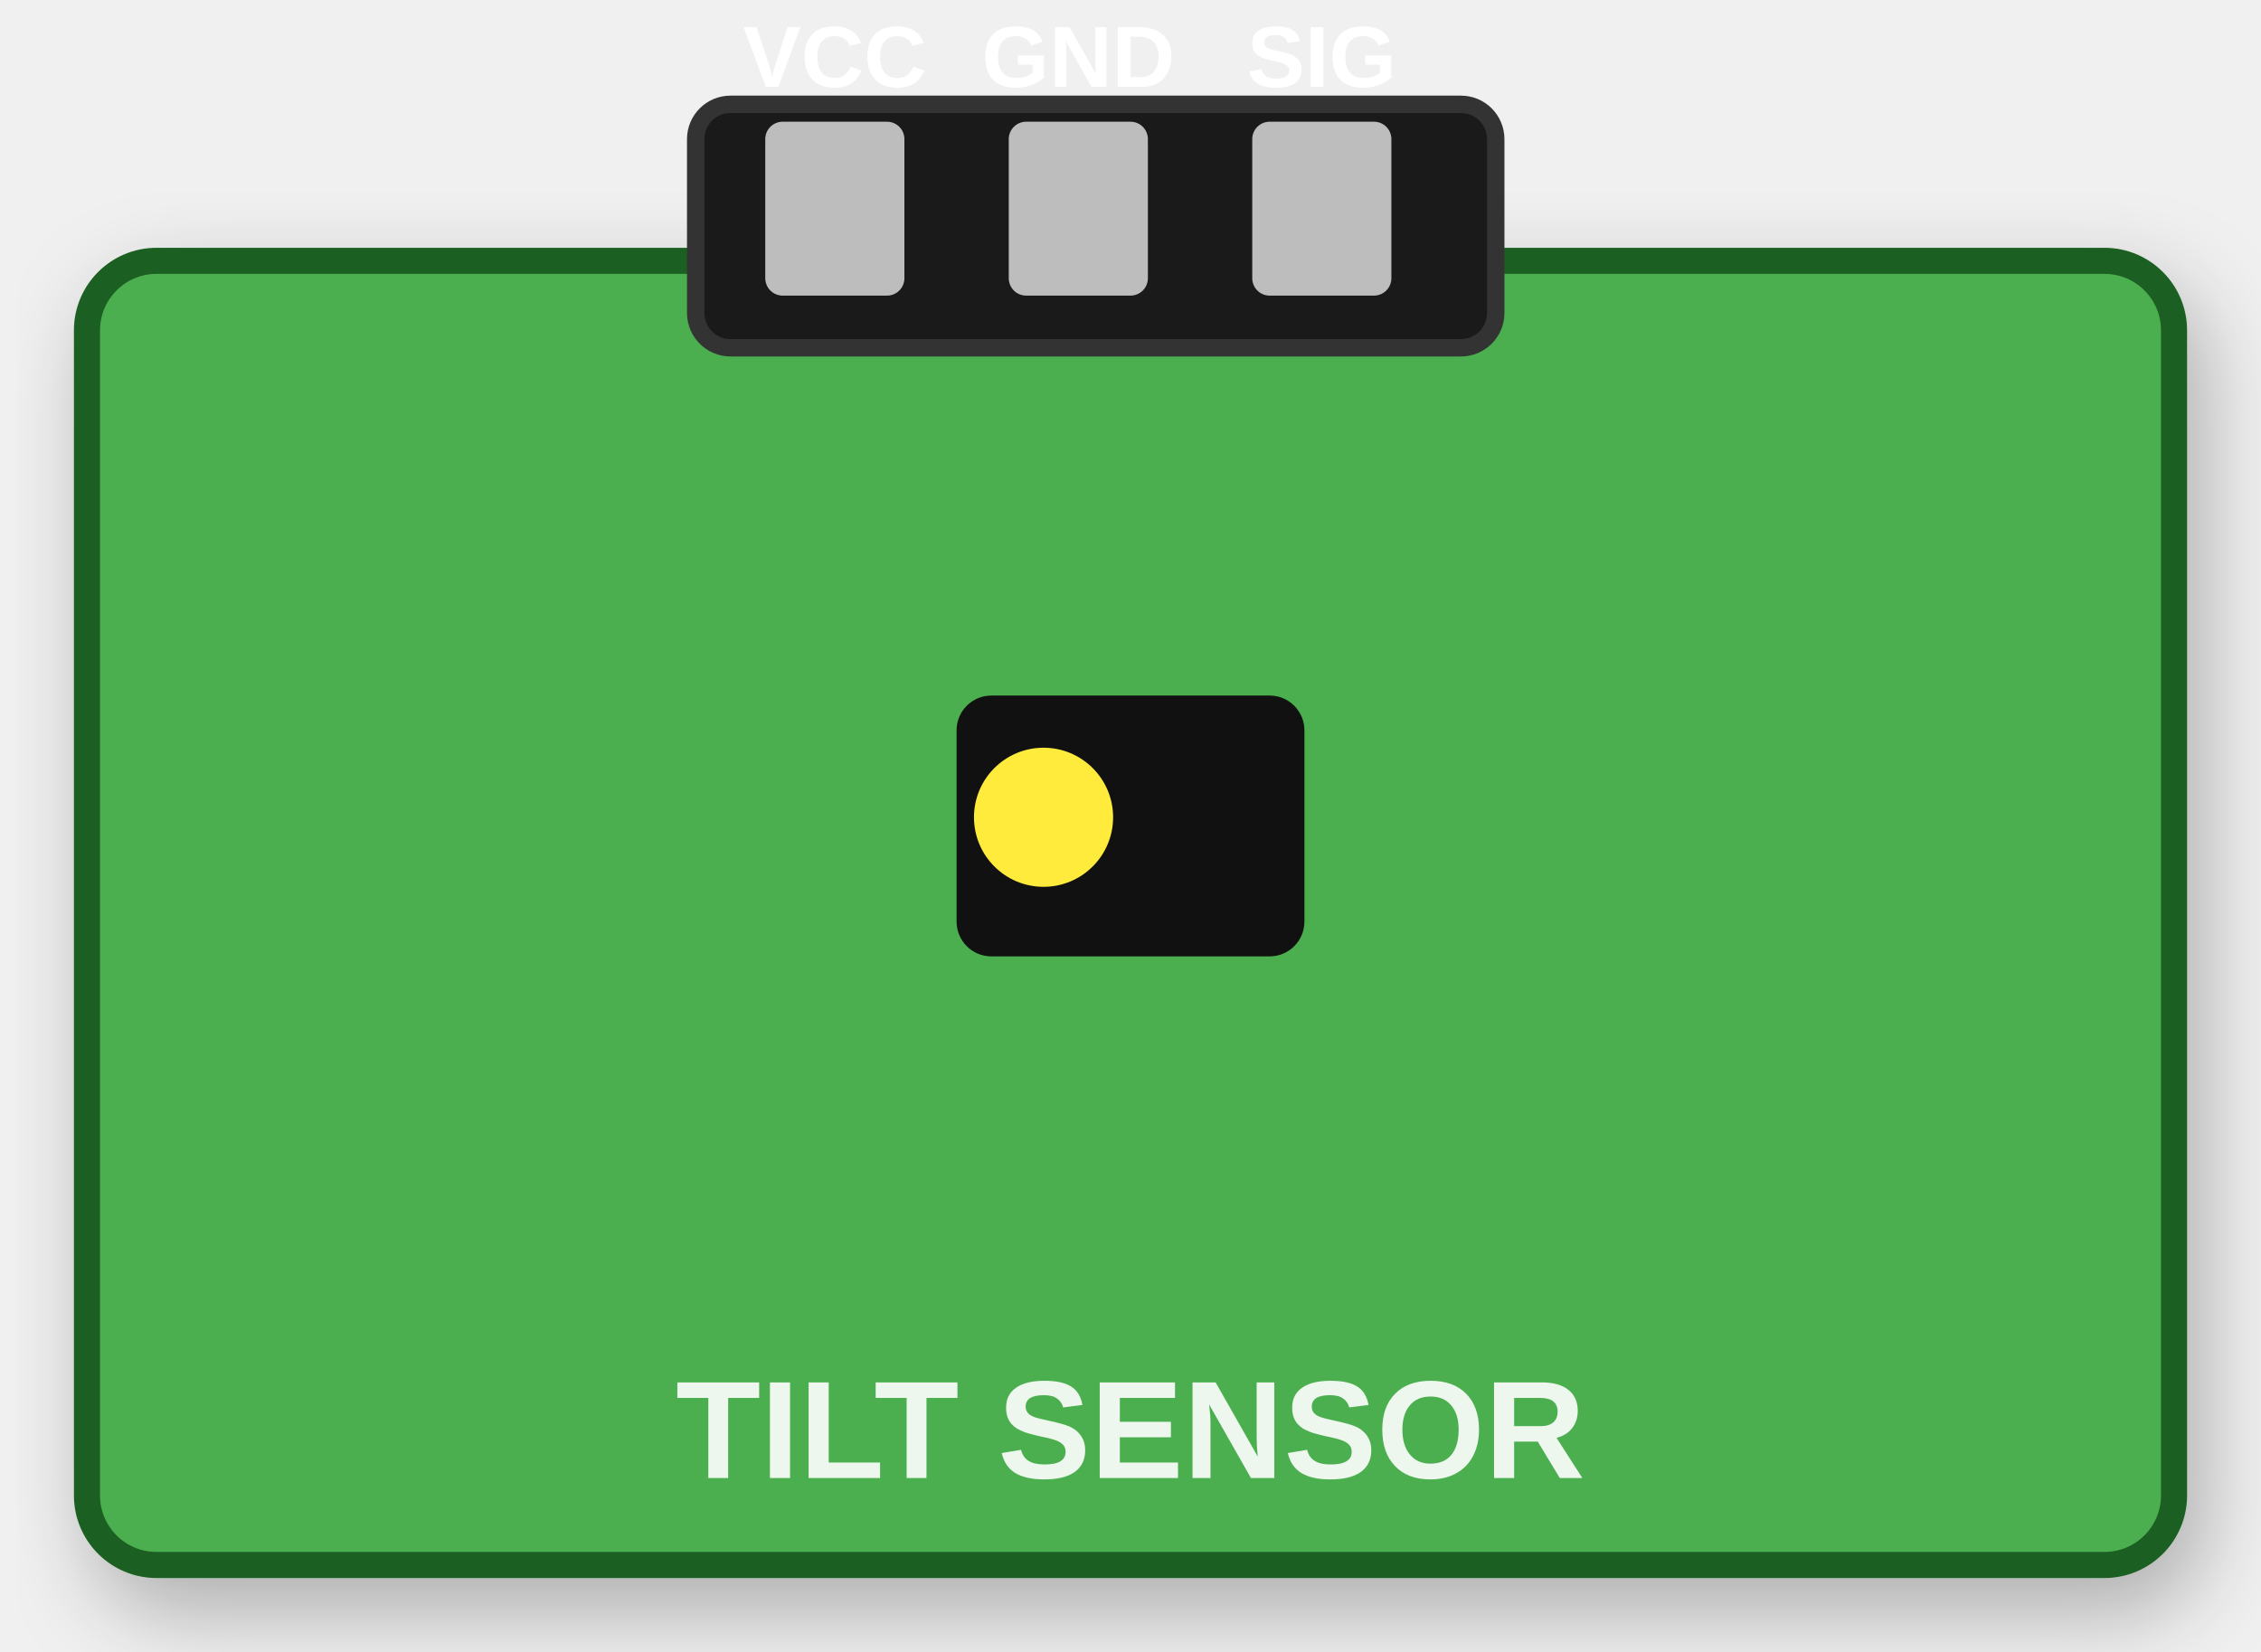
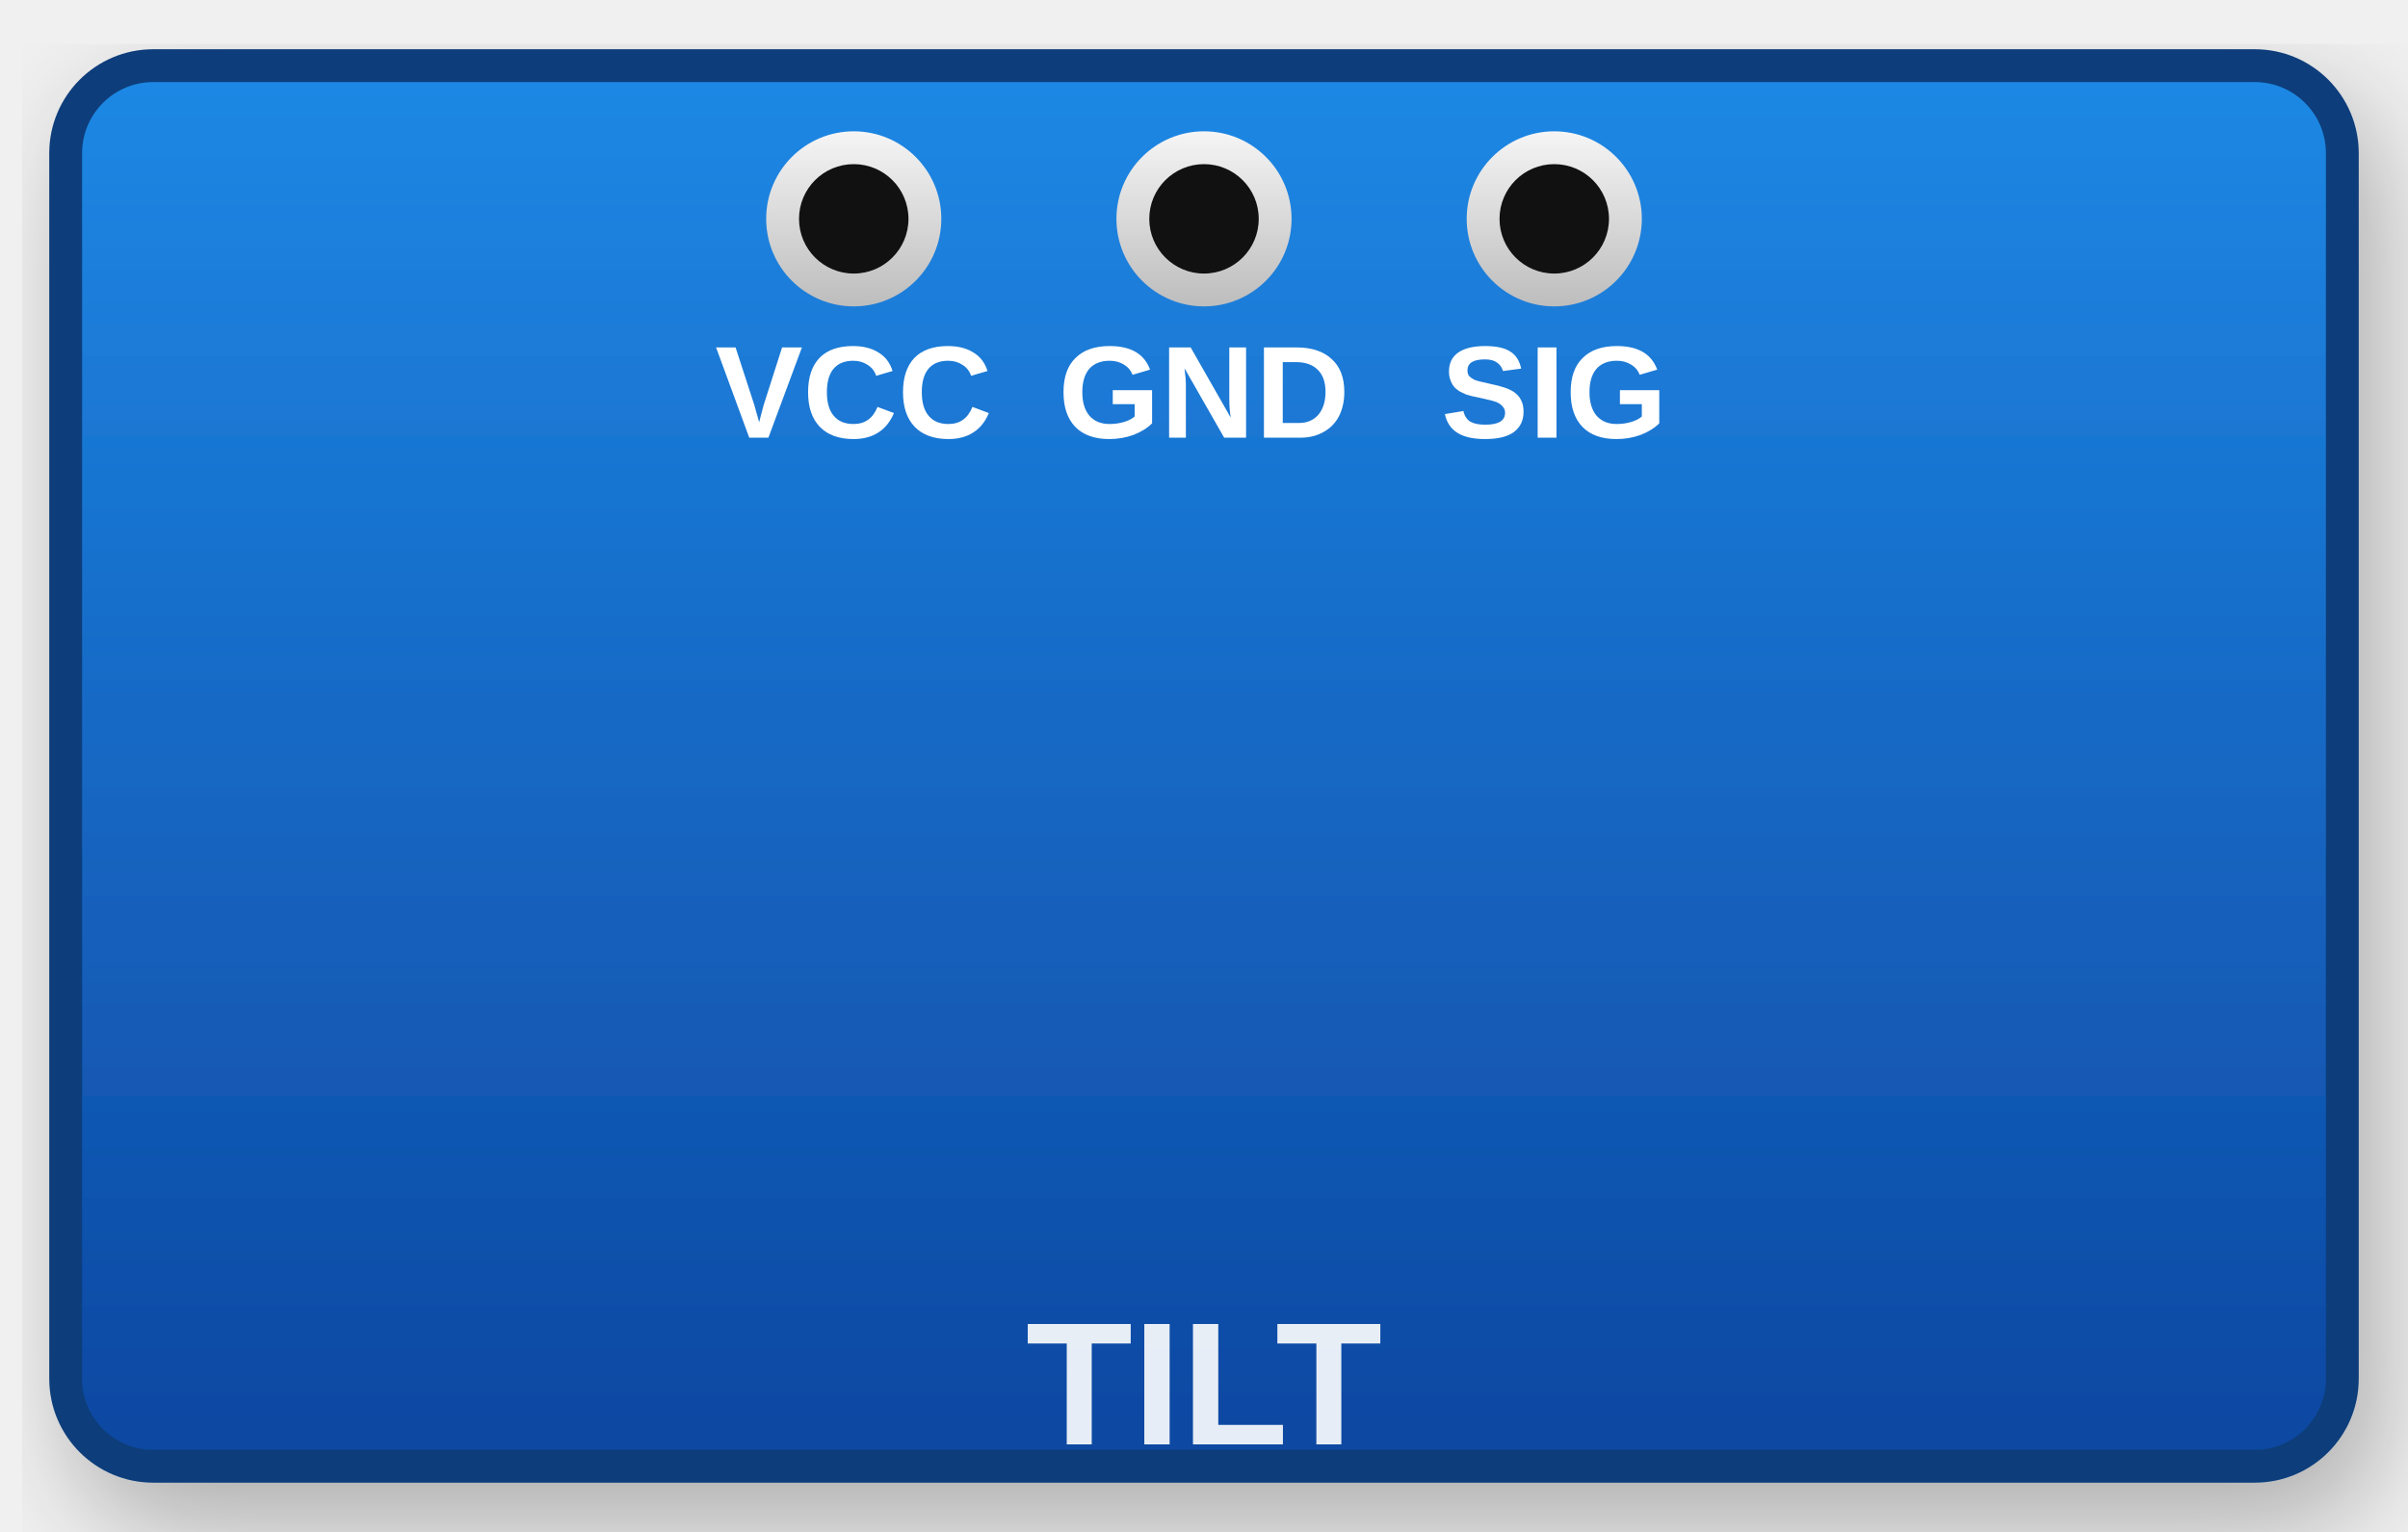
- <svg xmlns="http://www.w3.org/2000/svg" viewBox="0 0 130 95" width="130" height="95">
+ <svg xmlns="http://www.w3.org/2000/svg" viewBox="0 0 110 70" width="110" height="70">
  <defs>
-     <filter id="sh-tilt-sensor" x="-8%" y="-8%" width="116%" height="116%">
+     <linearGradient id="pcb-tilt" x1="0" y1="0" x2="0" y2="1">
+       <stop offset="0%" stop-color="#1E88E5" />
+       <stop offset="100%" stop-color="#0D47A1" />
+     </linearGradient>
+     <linearGradient id="pcbTeal-tilt" x1="0" y1="0" x2="0" y2="1">
+       <stop offset="0%" stop-color="#00939d" />
+       <stop offset="100%" stop-color="#007982" />
+     </linearGradient>
+     <linearGradient id="metal-tilt" x1="0" y1="0" x2="0" y2="1">
+       <stop offset="0%" stop-color="#eee" />
+       <stop offset="50%" stop-color="#fff" />
+       <stop offset="100%" stop-color="#999" />
+     </linearGradient>
+     <linearGradient id="pin-tilt" x1="0" y1="0" x2="0" y2="1">
+       <stop offset="0%" stop-color="#f5f5f5" />
+       <stop offset="100%" stop-color="#bdbdbd" />
+     </linearGradient>
+     <filter id="sh-tilt" x="-8%" y="-8%" width="116%" height="116%">
      <feDropShadow dx="1" dy="2" stdDeviation="2.5" flood-opacity="0.28" />
    </filter>
+     <filter id="glow-tilt">
+       <feGaussianBlur stdDeviation="1.5" result="b" />
+       <feMerge>
+         <feMergeNode in="b" />
+         <feMergeNode in="SourceGraphic" />
+       </feMerge>
+     </filter>
  </defs>
-   <rect x="5" y="15" width="120" height="75" rx="4" fill="#4caf50" stroke="#1b5e20" stroke-width="1.5" filter="url(#sh-tilt-sensor)" />
-   <rect x="40.0" y="6" width="46" height="14" rx="2" fill="#1a1a1a" stroke="#333" />
-   <rect x="44.0" y="7" width="8" height="10" fill="#bdbdbd" rx="1" />
-   <text x="48.0" y="5" text-anchor="middle" fill="#fff" font-size="5" font-weight="bold" font-family="Arial,sans-serif">VCC</text>
-   <rect x="58.0" y="7" width="8" height="10" fill="#bdbdbd" rx="1" />
-   <text x="62.0" y="5" text-anchor="middle" fill="#fff" font-size="5" font-weight="bold" font-family="Arial,sans-serif">GND</text>
-   <rect x="72.0" y="7" width="8" height="10" fill="#bdbdbd" rx="1" />
-   <text x="76.0" y="5" text-anchor="middle" fill="#fff" font-size="5" font-weight="bold" font-family="Arial,sans-serif">SIG</text>
-   <rect x="55" y="40" width="20" height="15" fill="#111" rx="2" />
-   <circle cx="60" cy="47" r="4" fill="#ffeb3b" />
-   <text x="65" y="85" text-anchor="middle" fill="#fff" font-size="8" font-weight="bold" font-family="Arial,sans-serif" opacity="0.9">TILT SENSOR</text>
+   <rect x="3" y="3" width="104" height="64" rx="4" fill="url(#pcb-tilt)" stroke="#0a3d7a" stroke-width="1.5" filter="url(#sh-tilt)" />
+   <circle cx="39" cy="10" r="4" fill="url(#pin-tilt)" />
+   <circle cx="39" cy="10" r="2.5" fill="#111" />
+   <text x="39" y="20" text-anchor="middle" fill="#fff" font-size="6" font-weight="bold" font-family="Arial,sans-serif">VCC</text>
+   <circle cx="55" cy="10" r="4" fill="url(#pin-tilt)" />
+   <circle cx="55" cy="10" r="2.5" fill="#111" />
+   <text x="55" y="20" text-anchor="middle" fill="#fff" font-size="6" font-weight="bold" font-family="Arial,sans-serif">GND</text>
+   <circle cx="71" cy="10" r="4" fill="url(#pin-tilt)" />
+   <circle cx="71" cy="10" r="2.5" fill="#111" />
+   <text x="71" y="20" text-anchor="middle" fill="#fff" font-size="6" font-weight="bold" font-family="Arial,sans-serif">SIG</text>
+   <text x="55" y="66" text-anchor="middle" fill="#fff" font-size="8" font-weight="bold" font-family="Arial,sans-serif" opacity="0.9">TILT</text>
</svg>
